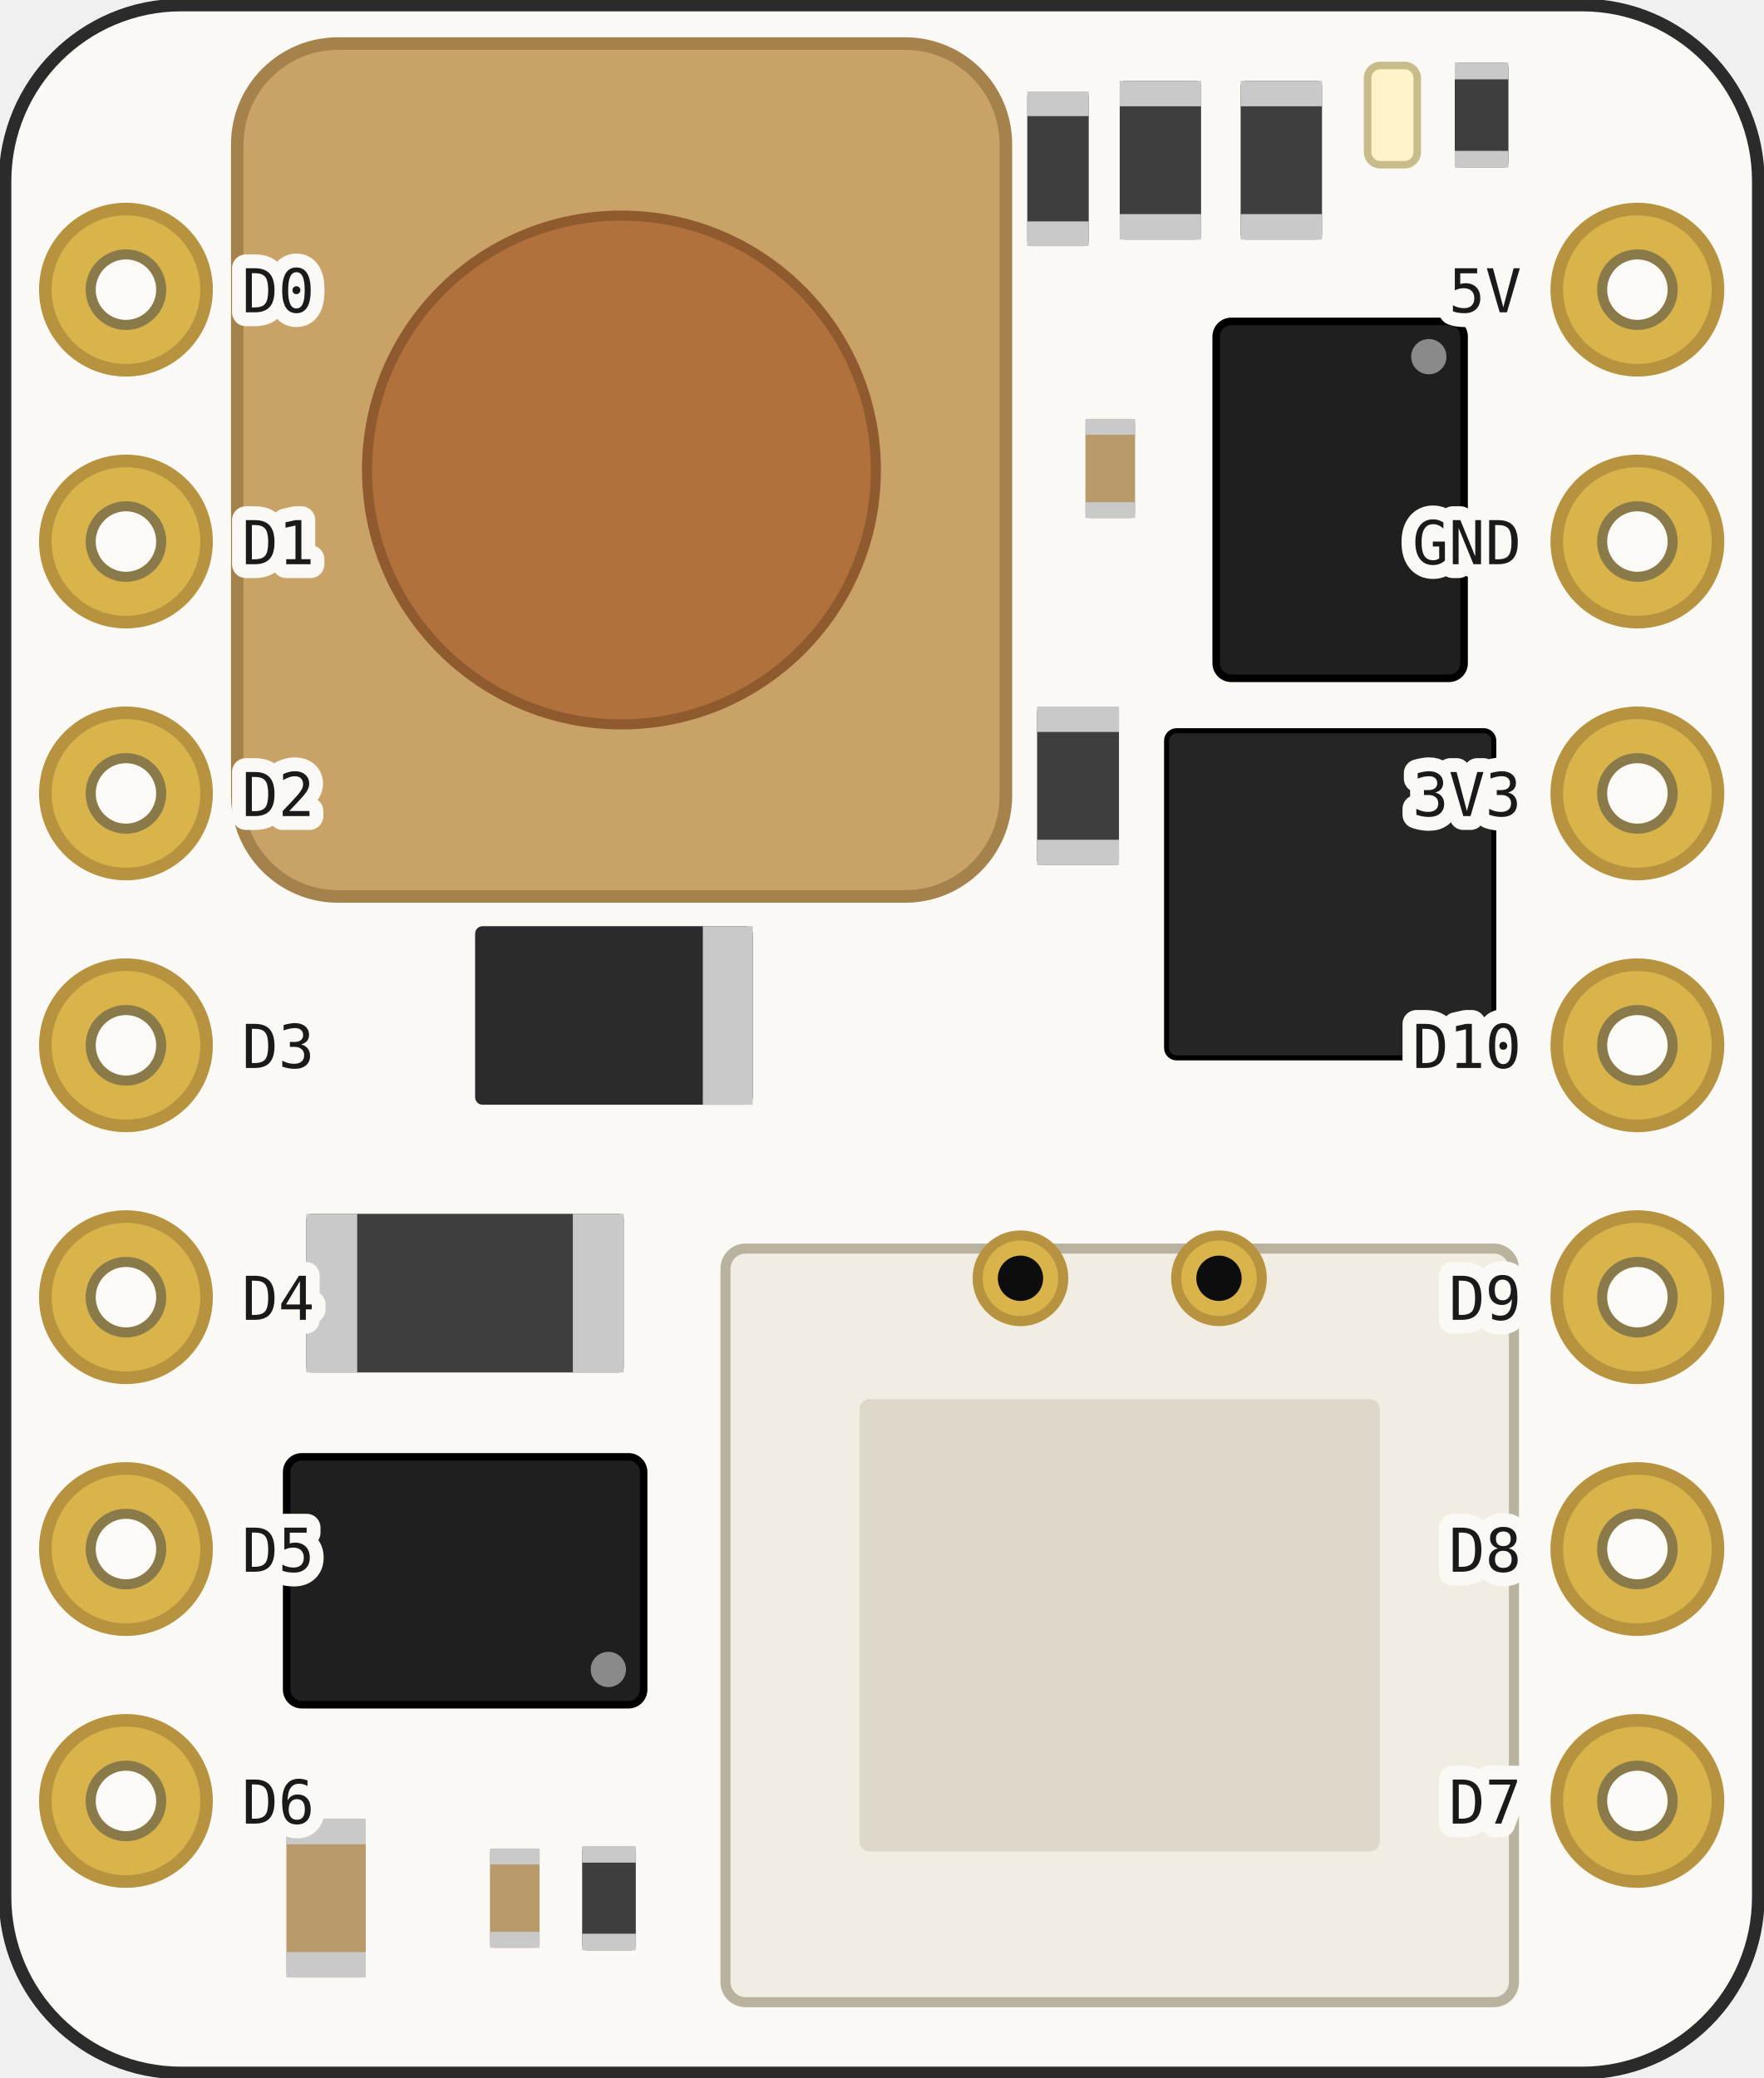
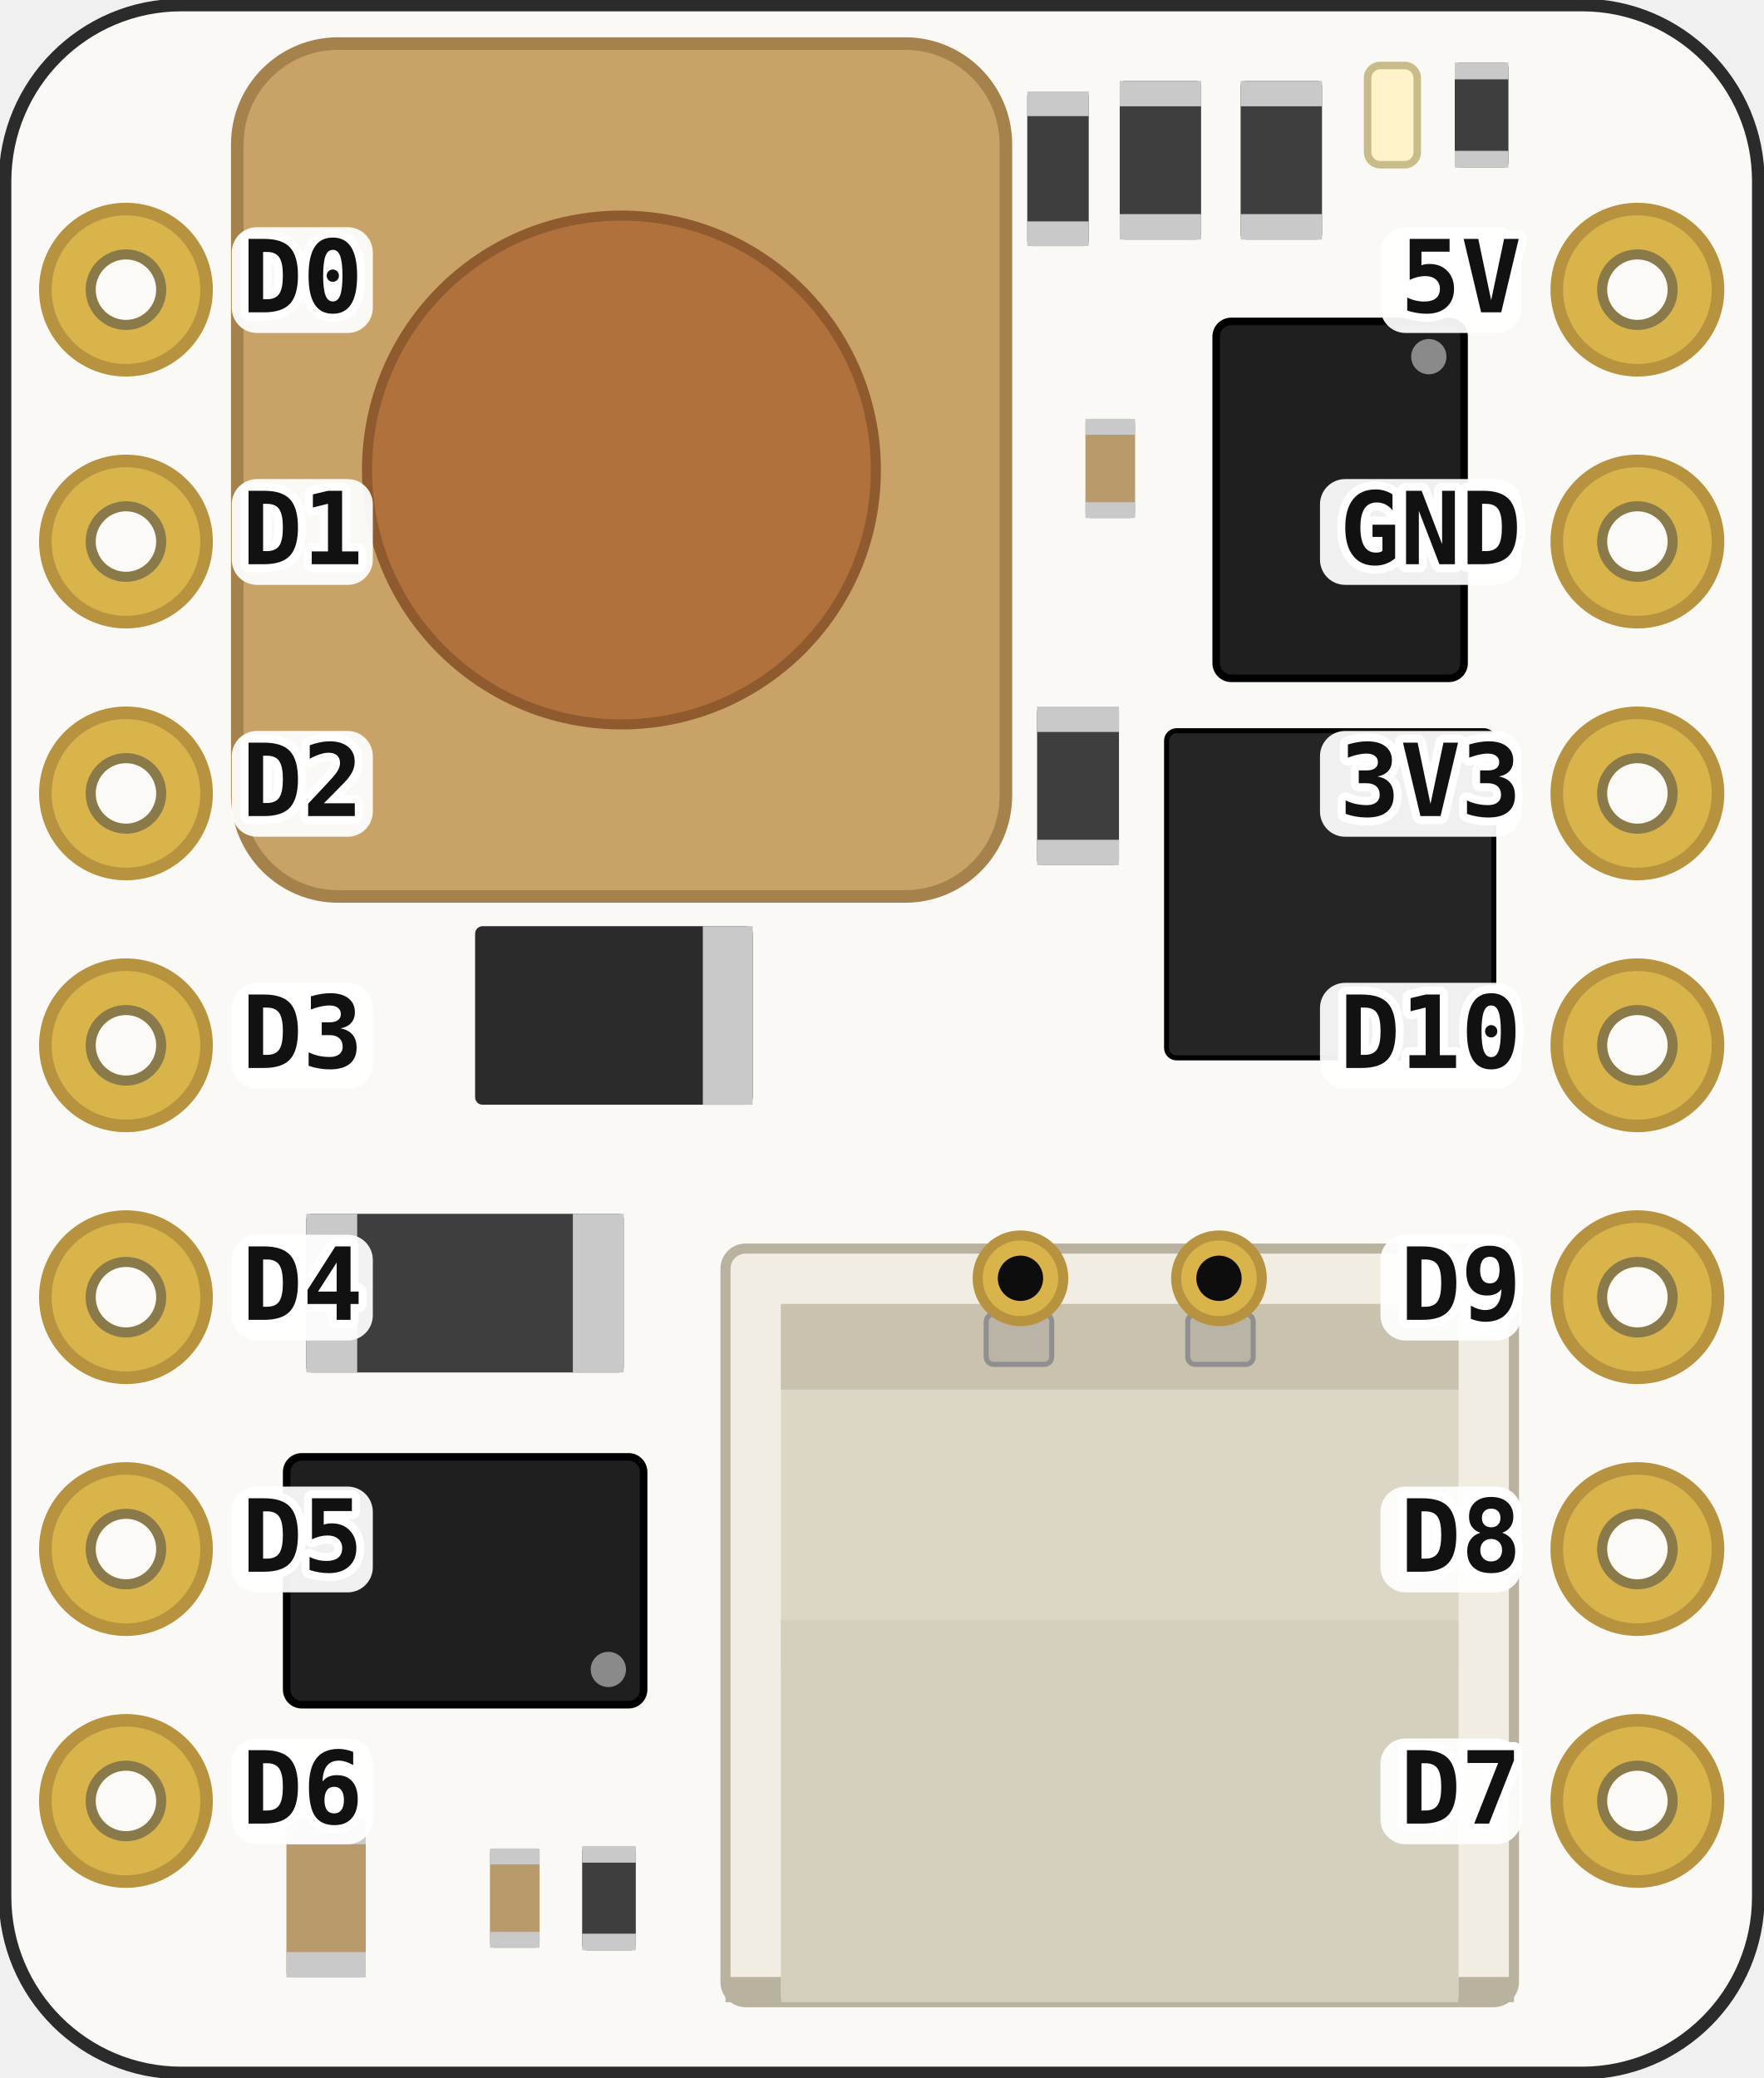
<svg xmlns="http://www.w3.org/2000/svg" width="0.7in" height="0.825in" viewBox="0 0 700.0 825.0">
  <g id="breadboard">
    <rect x="2" y="2" width="696.0" height="821.0" rx="70" fill="#FAF9F5" stroke="#2B2B2B" stroke-width="5" />
    <g transform="translate(420.0,67.0) rotate(90) translate(0.0,0.0)">
      <rect x="-30.7" y="-12.2" width="61.4" height="24.4" rx="2" fill="#3E3E3E" />
      <rect x="-30.7" y="-12.2" width="9.8" height="24.4" fill="#C9C9C9" />
      <rect x="20.9" y="-12.2" width="9.8" height="24.4" fill="#C9C9C9" />
    </g>
    <g transform="translate(428.0,312.0) rotate(90) translate(0.0,0.0)">
      <rect x="-31.5" y="-16.2" width="63.0" height="32.5" rx="2" fill="#3E3E3E" />
      <rect x="-31.5" y="-16.2" width="10.1" height="32.5" fill="#C9C9C9" />
      <rect x="21.4" y="-16.2" width="10.1" height="32.5" fill="#C9C9C9" />
    </g>
    <g transform="translate(444.5,645.3) rotate(-0) translate(0.0,0.0)">
      <rect x="-156.5" y="-149.6" width="313.0" height="299.2" rx="8" fill="#F1EDE2" stroke="#B9B29F" stroke-width="4" />
-       <rect x="-103.3" y="-89.8" width="206.6" height="179.5" rx="4" fill="#DDD8C9" />
+       <rect x="-134.5" y="-127.6" width="269.0" height="145.6" fill="#DCD6C6" />
+       <rect x="-134.5" y="-127.6" width="269.0" height="34" fill="#C9C2AE" />
+       <rect x="-134.5" y="-2.0" width="269.0" height="151.6" fill="#D5CFBD" />
+       <rect x="-53" y="-123.6" width="26" height="20" rx="3" fill="#B9B4A6" stroke="#8f8f8f" stroke-width="2" />
+       <rect x="27" y="-123.6" width="26" height="20" rx="3" fill="#B9B4A6" stroke="#8f8f8f" stroke-width="2" />
+       <rect x="-156.5" y="139.6" width="22.0" height="10" fill="#B9B29F" />
+       <rect x="134.5" y="139.6" width="22.0" height="10" fill="#B9B29F" />
    </g>
    <g transform="translate(528.0,355.0) rotate(-180) translate(0.0,0.0)">
      <rect x="-65.0" y="-65.0" width="129.9" height="129.9" rx="4" fill="#252525" stroke="#000" stroke-width="2" />
    </g>
    <g transform="translate(204.3,753.6) rotate(-90) translate(0.0,0.0)">
      <rect x="-19.7" y="-9.8" width="39.4" height="19.7" rx="2" fill="#B99A6B" />
      <rect x="-19.7" y="-9.8" width="6.3" height="19.7" fill="#C9C9C9" />
      <rect x="13.4" y="-9.8" width="6.3" height="19.7" fill="#C9C9C9" />
    </g>
    <g transform="translate(460.6,63.6) rotate(-90) translate(0.0,0.0)">
      <rect x="-31.5" y="-16.1" width="63.0" height="32.3" rx="2" fill="#3E3E3E" />
      <rect x="-31.5" y="-16.1" width="10.1" height="32.3" fill="#C9C9C9" />
      <rect x="21.4" y="-16.1" width="10.1" height="32.3" fill="#C9C9C9" />
    </g>
    <g transform="translate(243.7,403.2) rotate(-180) translate(0.0,0.0)">
      <rect x="-55.1" y="-35.4" width="110.2" height="70.9" rx="3" fill="#2b2b2b" />
      <rect x="-55.1" y="-35.4" width="19.8" height="70.9" fill="#c8c8c8" />
    </g>
    <g transform="translate(588.2,45.7) rotate(90) translate(0.0,0.0)">
      <rect x="-20.9" y="-10.6" width="41.7" height="21.3" rx="2" fill="#3E3E3E" />
      <rect x="-20.9" y="-10.6" width="6.7" height="21.3" fill="#C9C9C9" />
      <rect x="14.2" y="-10.6" width="6.7" height="21.3" fill="#C9C9C9" />
    </g>
    <g transform="translate(129.5,753.6) rotate(90) translate(0.0,0.0)">
      <rect x="-31.5" y="-15.7" width="63.0" height="31.5" rx="2" fill="#B99A6B" />
      <rect x="-31.5" y="-15.7" width="10.1" height="31.5" fill="#C9C9C9" />
      <rect x="21.4" y="-15.7" width="10.1" height="31.5" fill="#C9C9C9" />
    </g>
    <g transform="translate(184.6,627.6) rotate(-180) translate(0.0,0.0)">
      <rect x="-70.9" y="-49.2" width="141.7" height="98.4" rx="6" fill="#1F1F1F" stroke="#000" stroke-width="3" />
      <circle cx="-56.9" cy="-35.2" r="7" fill="#8a8a8a" />
    </g>
    <g transform="translate(552.8,45.7) rotate(90) translate(0.0,0.0)">
      <rect x="-19.7" y="-9.8" width="39.4" height="19.7" rx="5" fill="#FFF4C9" stroke="#C9BC8B" stroke-width="3" />
    </g>
    <g transform="translate(241.7,753.6) rotate(-90) translate(0.0,0.0)">
      <rect x="-20.7" y="-10.6" width="41.3" height="21.3" rx="2" fill="#3E3E3E" />
      <rect x="-20.7" y="-10.6" width="6.6" height="21.3" fill="#C9C9C9" />
      <rect x="14.1" y="-10.6" width="6.6" height="21.3" fill="#C9C9C9" />
    </g>
    <g transform="translate(440.7,186.0) rotate(-90) translate(0.0,0.0)">
      <rect x="-19.7" y="-9.8" width="39.4" height="19.7" rx="2" fill="#B99A6B" />
      <rect x="-19.7" y="-9.8" width="6.3" height="19.7" fill="#C9C9C9" />
      <rect x="13.4" y="-9.8" width="6.3" height="19.7" fill="#C9C9C9" />
    </g>
    <g transform="translate(243.7,188.6) rotate(90) translate(-2.0,-3.0)">
      <rect x="-169.3" y="-152.6" width="338.6" height="305.1" rx="40" fill="#C9A268" stroke="#A5824C" stroke-width="5" />
      <circle cx="0" cy="0" r="101" fill="#B0713C" stroke="#8F5A2E" stroke-width="4" />
    </g>
    <g transform="translate(532.0,198.5) rotate(90) translate(0.0,0.0)">
      <rect x="-70.9" y="-49.2" width="141.7" height="98.4" rx="6" fill="#1F1F1F" stroke="#000" stroke-width="3" />
      <circle cx="-56.9" cy="-35.2" r="7" fill="#8a8a8a" />
    </g>
    <g transform="translate(184.6,513.4) rotate(-180) translate(0.0,0.0)">
      <rect x="-63.0" y="-31.5" width="126.0" height="63.0" rx="2" fill="#3E3E3E" />
      <rect x="-63.0" y="-31.5" width="20.2" height="63.0" fill="#C9C9C9" />
      <rect x="42.8" y="-31.5" width="20.2" height="63.0" fill="#C9C9C9" />
    </g>
    <g transform="translate(508.6,63.6) rotate(-90) translate(0.0,0.0)">
      <rect x="-31.5" y="-16.1" width="63.0" height="32.3" rx="2" fill="#3E3E3E" />
      <rect x="-31.5" y="-16.1" width="10.1" height="32.3" fill="#C9C9C9" />
      <rect x="21.4" y="-16.1" width="10.1" height="32.3" fill="#C9C9C9" />
    </g>
    <circle cx="50.0" cy="115.0" r="32" fill="#D9B44A" stroke="#B8933F" stroke-width="5" />
    <circle id="connector0pin" cx="50.0" cy="115.0" r="14" fill="#FBFAF6" stroke="#8A7A4A" stroke-width="4" />
    <circle cx="50.0" cy="215.0" r="32" fill="#D9B44A" stroke="#B8933F" stroke-width="5" />
    <circle id="connector1pin" cx="50.0" cy="215.0" r="14" fill="#FBFAF6" stroke="#8A7A4A" stroke-width="4" />
    <circle cx="50.0" cy="315.0" r="32" fill="#D9B44A" stroke="#B8933F" stroke-width="5" />
    <circle id="connector2pin" cx="50.0" cy="315.0" r="14" fill="#FBFAF6" stroke="#8A7A4A" stroke-width="4" />
    <circle cx="50.0" cy="415.0" r="32" fill="#D9B44A" stroke="#B8933F" stroke-width="5" />
    <circle id="connector3pin" cx="50.0" cy="415.0" r="14" fill="#FBFAF6" stroke="#8A7A4A" stroke-width="4" />
    <circle cx="50.0" cy="515.0" r="32" fill="#D9B44A" stroke="#B8933F" stroke-width="5" />
    <circle id="connector4pin" cx="50.0" cy="515.0" r="14" fill="#FBFAF6" stroke="#8A7A4A" stroke-width="4" />
    <circle cx="50.0" cy="615.0" r="32" fill="#D9B44A" stroke="#B8933F" stroke-width="5" />
    <circle id="connector5pin" cx="50.0" cy="615.0" r="14" fill="#FBFAF6" stroke="#8A7A4A" stroke-width="4" />
    <circle cx="50.0" cy="715.0" r="32" fill="#D9B44A" stroke="#B8933F" stroke-width="5" />
    <circle id="connector6pin" cx="50.0" cy="715.0" r="14" fill="#FBFAF6" stroke="#8A7A4A" stroke-width="4" />
    <circle cx="650.0" cy="715.0" r="32" fill="#D9B44A" stroke="#B8933F" stroke-width="5" />
    <circle id="connector7pin" cx="650.0" cy="715.0" r="14" fill="#FBFAF6" stroke="#8A7A4A" stroke-width="4" />
    <circle cx="650.0" cy="615.0" r="32" fill="#D9B44A" stroke="#B8933F" stroke-width="5" />
    <circle id="connector8pin" cx="650.0" cy="615.0" r="14" fill="#FBFAF6" stroke="#8A7A4A" stroke-width="4" />
    <circle cx="650.0" cy="515.0" r="32" fill="#D9B44A" stroke="#B8933F" stroke-width="5" />
    <circle id="connector9pin" cx="650.0" cy="515.0" r="14" fill="#FBFAF6" stroke="#8A7A4A" stroke-width="4" />
    <circle cx="650.0" cy="415.0" r="32" fill="#D9B44A" stroke="#B8933F" stroke-width="5" />
    <circle id="connector10pin" cx="650.0" cy="415.0" r="14" fill="#FBFAF6" stroke="#8A7A4A" stroke-width="4" />
    <circle cx="650.0" cy="315.0" r="32" fill="#D9B44A" stroke="#B8933F" stroke-width="5" />
    <circle id="connector11pin" cx="650.0" cy="315.0" r="14" fill="#FBFAF6" stroke="#8A7A4A" stroke-width="4" />
    <circle cx="650.0" cy="215.0" r="32" fill="#D9B44A" stroke="#B8933F" stroke-width="5" />
    <circle id="connector12pin" cx="650.0" cy="215.0" r="14" fill="#FBFAF6" stroke="#8A7A4A" stroke-width="4" />
    <circle cx="650.0" cy="115.0" r="32" fill="#D9B44A" stroke="#B8933F" stroke-width="5" />
    <circle id="connector13pin" cx="650.0" cy="115.0" r="14" fill="#FBFAF6" stroke="#8A7A4A" stroke-width="4" />
-     <text x="96.0" y="124.0" font-family="Andale Mono, monospace" font-size="24" fill="#1A1A1A" text-anchor="start" font-weight="normal" paint-order="stroke" stroke="#FAF9F5" stroke-width="11" stroke-linejoin="round">D0</text>
-     <text x="96.0" y="224.0" font-family="Andale Mono, monospace" font-size="24" fill="#1A1A1A" text-anchor="start" font-weight="normal" paint-order="stroke" stroke="#FAF9F5" stroke-width="11" stroke-linejoin="round">D1</text>
-     <text x="96.0" y="324.0" font-family="Andale Mono, monospace" font-size="24" fill="#1A1A1A" text-anchor="start" font-weight="normal" paint-order="stroke" stroke="#FAF9F5" stroke-width="11" stroke-linejoin="round">D2</text>
-     <text x="96.0" y="424.0" font-family="Andale Mono, monospace" font-size="24" fill="#1A1A1A" text-anchor="start" font-weight="normal" paint-order="stroke" stroke="#FAF9F5" stroke-width="11" stroke-linejoin="round">D3</text>
-     <text x="96.0" y="524.0" font-family="Andale Mono, monospace" font-size="24" fill="#1A1A1A" text-anchor="start" font-weight="normal" paint-order="stroke" stroke="#FAF9F5" stroke-width="11" stroke-linejoin="round">D4</text>
-     <text x="96.0" y="624.0" font-family="Andale Mono, monospace" font-size="24" fill="#1A1A1A" text-anchor="start" font-weight="normal" paint-order="stroke" stroke="#FAF9F5" stroke-width="11" stroke-linejoin="round">D5</text>
-     <text x="96.0" y="724.0" font-family="Andale Mono, monospace" font-size="24" fill="#1A1A1A" text-anchor="start" font-weight="normal" paint-order="stroke" stroke="#FAF9F5" stroke-width="11" stroke-linejoin="round">D6</text>
-     <text x="604.0" y="124.0" font-family="Andale Mono, monospace" font-size="24" fill="#1A1A1A" text-anchor="end" font-weight="normal" paint-order="stroke" stroke="#FAF9F5" stroke-width="11" stroke-linejoin="round">5V</text>
-     <text x="604.0" y="224.0" font-family="Andale Mono, monospace" font-size="24" fill="#1A1A1A" text-anchor="end" font-weight="normal" paint-order="stroke" stroke="#FAF9F5" stroke-width="11" stroke-linejoin="round">GND</text>
-     <text x="604.0" y="324.0" font-family="Andale Mono, monospace" font-size="24" fill="#1A1A1A" text-anchor="end" font-weight="normal" paint-order="stroke" stroke="#FAF9F5" stroke-width="11" stroke-linejoin="round">3V3</text>
-     <text x="604.0" y="424.0" font-family="Andale Mono, monospace" font-size="24" fill="#1A1A1A" text-anchor="end" font-weight="normal" paint-order="stroke" stroke="#FAF9F5" stroke-width="11" stroke-linejoin="round">D10</text>
-     <text x="604.0" y="524.0" font-family="Andale Mono, monospace" font-size="24" fill="#1A1A1A" text-anchor="end" font-weight="normal" paint-order="stroke" stroke="#FAF9F5" stroke-width="11" stroke-linejoin="round">D9</text>
-     <text x="604.0" y="624.0" font-family="Andale Mono, monospace" font-size="24" fill="#1A1A1A" text-anchor="end" font-weight="normal" paint-order="stroke" stroke="#FAF9F5" stroke-width="11" stroke-linejoin="round">D8</text>
-     <text x="604.0" y="724.0" font-family="Andale Mono, monospace" font-size="24" fill="#1A1A1A" text-anchor="end" font-weight="normal" paint-order="stroke" stroke="#FAF9F5" stroke-width="11" stroke-linejoin="round">D7</text>
+     <g class="lbl" data-ax="96.0" data-ay="124.0">
+       <rect x="92.0" y="90.2" width="56.0" height="42.0" rx="10" fill="#FFFFFF" fill-opacity="0.93" />
+       <text x="96.0" y="124.0" font-family="Andale Mono, monospace" font-size="40" fill="#111111" text-anchor="start" font-weight="800" paint-order="stroke" stroke="#FFFFFF" stroke-width="6.4" stroke-linejoin="round">D0</text>
+     </g>
+     <g class="lbl" data-ax="96.0" data-ay="224.0">
+       <rect x="92.0" y="190.2" width="56.0" height="42.0" rx="10" fill="#FFFFFF" fill-opacity="0.93" />
+       <text x="96.0" y="224.0" font-family="Andale Mono, monospace" font-size="40" fill="#111111" text-anchor="start" font-weight="800" paint-order="stroke" stroke="#FFFFFF" stroke-width="6.4" stroke-linejoin="round">D1</text>
+     </g>
+     <g class="lbl" data-ax="96.0" data-ay="324.0">
+       <rect x="92.0" y="290.2" width="56.0" height="42.0" rx="10" fill="#FFFFFF" fill-opacity="0.93" />
+       <text x="96.0" y="324.0" font-family="Andale Mono, monospace" font-size="40" fill="#111111" text-anchor="start" font-weight="800" paint-order="stroke" stroke="#FFFFFF" stroke-width="6.4" stroke-linejoin="round">D2</text>
+     </g>
+     <g class="lbl" data-ax="96.0" data-ay="424.0">
+       <rect x="92.0" y="390.2" width="56.0" height="42.0" rx="10" fill="#FFFFFF" fill-opacity="0.93" />
+       <text x="96.0" y="424.0" font-family="Andale Mono, monospace" font-size="40" fill="#111111" text-anchor="start" font-weight="800" paint-order="stroke" stroke="#FFFFFF" stroke-width="6.4" stroke-linejoin="round">D3</text>
+     </g>
+     <g class="lbl" data-ax="96.0" data-ay="524.0">
+       <rect x="92.0" y="490.2" width="56.0" height="42.0" rx="10" fill="#FFFFFF" fill-opacity="0.93" />
+       <text x="96.0" y="524.0" font-family="Andale Mono, monospace" font-size="40" fill="#111111" text-anchor="start" font-weight="800" paint-order="stroke" stroke="#FFFFFF" stroke-width="6.4" stroke-linejoin="round">D4</text>
+     </g>
+     <g class="lbl" data-ax="96.0" data-ay="624.0">
+       <rect x="92.0" y="590.2" width="56.0" height="42.0" rx="10" fill="#FFFFFF" fill-opacity="0.93" />
+       <text x="96.0" y="624.0" font-family="Andale Mono, monospace" font-size="40" fill="#111111" text-anchor="start" font-weight="800" paint-order="stroke" stroke="#FFFFFF" stroke-width="6.4" stroke-linejoin="round">D5</text>
+     </g>
+     <g class="lbl" data-ax="96.0" data-ay="724.0">
+       <rect x="92.0" y="690.2" width="56.0" height="42.0" rx="10" fill="#FFFFFF" fill-opacity="0.93" />
+       <text x="96.0" y="724.0" font-family="Andale Mono, monospace" font-size="40" fill="#111111" text-anchor="start" font-weight="800" paint-order="stroke" stroke="#FFFFFF" stroke-width="6.4" stroke-linejoin="round">D6</text>
+     </g>
+     <g class="lbl" data-ax="604.0" data-ay="124.0">
+       <rect x="548.0" y="90.2" width="56.0" height="42.0" rx="10" fill="#FFFFFF" fill-opacity="0.93" />
+       <text x="604.0" y="124.0" font-family="Andale Mono, monospace" font-size="40" fill="#111111" text-anchor="end" font-weight="800" paint-order="stroke" stroke="#FFFFFF" stroke-width="6.4" stroke-linejoin="round">5V</text>
+     </g>
+     <g class="lbl" data-ax="604.0" data-ay="224.0">
+       <rect x="524.0" y="190.2" width="80.0" height="42.0" rx="10" fill="#FFFFFF" fill-opacity="0.93" />
+       <text x="604.0" y="224.0" font-family="Andale Mono, monospace" font-size="40" fill="#111111" text-anchor="end" font-weight="800" paint-order="stroke" stroke="#FFFFFF" stroke-width="6.4" stroke-linejoin="round">GND</text>
+     </g>
+     <g class="lbl" data-ax="604.0" data-ay="324.0">
+       <rect x="524.0" y="290.2" width="80.0" height="42.0" rx="10" fill="#FFFFFF" fill-opacity="0.93" />
+       <text x="604.0" y="324.0" font-family="Andale Mono, monospace" font-size="40" fill="#111111" text-anchor="end" font-weight="800" paint-order="stroke" stroke="#FFFFFF" stroke-width="6.4" stroke-linejoin="round">3V3</text>
+     </g>
+     <g class="lbl" data-ax="604.0" data-ay="424.0">
+       <rect x="524.0" y="390.2" width="80.0" height="42.0" rx="10" fill="#FFFFFF" fill-opacity="0.93" />
+       <text x="604.0" y="424.0" font-family="Andale Mono, monospace" font-size="40" fill="#111111" text-anchor="end" font-weight="800" paint-order="stroke" stroke="#FFFFFF" stroke-width="6.4" stroke-linejoin="round">D10</text>
+     </g>
+     <g class="lbl" data-ax="604.0" data-ay="524.0">
+       <rect x="548.0" y="490.2" width="56.0" height="42.0" rx="10" fill="#FFFFFF" fill-opacity="0.93" />
+       <text x="604.0" y="524.0" font-family="Andale Mono, monospace" font-size="40" fill="#111111" text-anchor="end" font-weight="800" paint-order="stroke" stroke="#FFFFFF" stroke-width="6.4" stroke-linejoin="round">D9</text>
+     </g>
+     <g class="lbl" data-ax="604.0" data-ay="624.0">
+       <rect x="548.0" y="590.2" width="56.0" height="42.0" rx="10" fill="#FFFFFF" fill-opacity="0.93" />
+       <text x="604.0" y="624.0" font-family="Andale Mono, monospace" font-size="40" fill="#111111" text-anchor="end" font-weight="800" paint-order="stroke" stroke="#FFFFFF" stroke-width="6.4" stroke-linejoin="round">D8</text>
+     </g>
+     <g class="lbl" data-ax="604.0" data-ay="724.0">
+       <rect x="548.0" y="690.2" width="56.0" height="42.0" rx="10" fill="#FFFFFF" fill-opacity="0.93" />
+       <text x="604.0" y="724.0" font-family="Andale Mono, monospace" font-size="40" fill="#111111" text-anchor="end" font-weight="800" paint-order="stroke" stroke="#FFFFFF" stroke-width="6.4" stroke-linejoin="round">D7</text>
+     </g>
    <circle cx="405.1" cy="507.5" r="17" fill="#D9B44A" stroke="#B8933F" stroke-width="4" />
    <circle id="connector14pin" cx="405.1" cy="507.5" r="9" fill="#0d0d0d" />
    <circle cx="483.9" cy="507.5" r="17" fill="#D9B44A" stroke="#B8933F" stroke-width="4" />
    <circle id="connector15pin" cx="483.9" cy="507.5" r="9" fill="#0d0d0d" />
+     <rect id="connector14terminal" x="404.1" y="791.0" width="2" height="2" fill="none" />
+     <rect id="connector15terminal" x="482.9" y="791.0" width="2" height="2" fill="none" />
  </g>
</svg>
